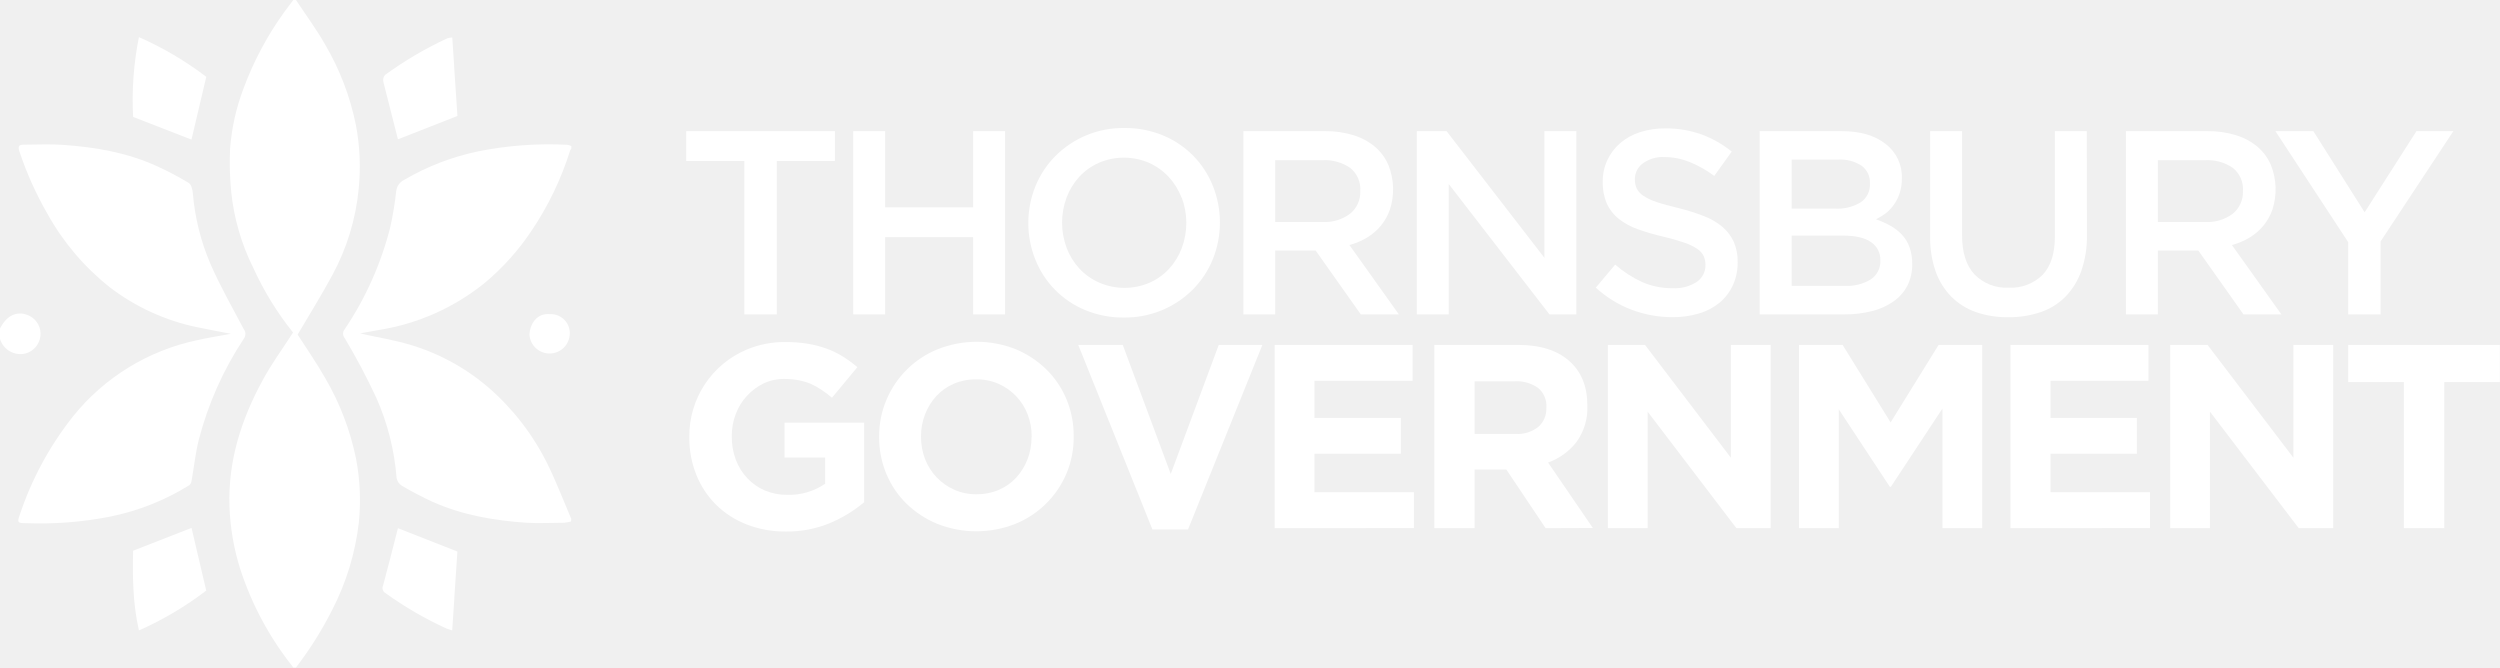
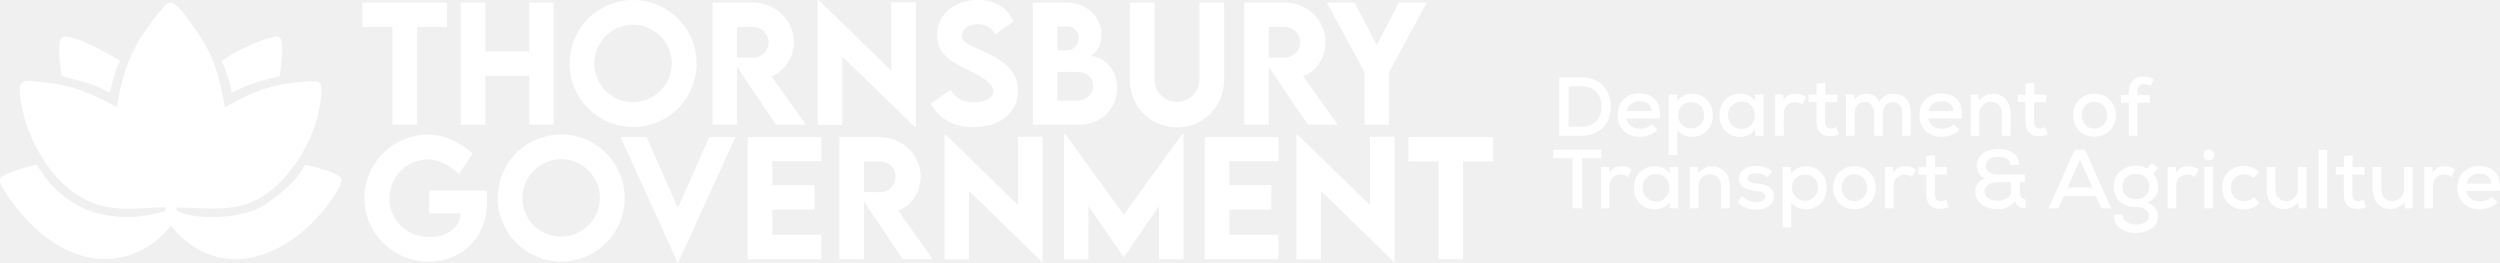
- <svg xmlns="http://www.w3.org/2000/svg" viewBox="0 0 573.03 153">
+ <svg xmlns="http://www.w3.org/2000/svg" viewBox="0 0 1670.31 175.18">
  <defs>
-     <style>.cls-1{fill:#fff;}.cls-2{isolation:isolate;}</style>
+     <style>.cls-1{fill:#fff;}</style>
  </defs>
  <g id="Layer_2" data-name="Layer 2">
    <g id="Layer_1-2" data-name="Layer 1">
-       <g id="Layer_2-2" data-name="Layer 2">
-         <g id="Layer_1-2-2" data-name="Layer 1-2">
-           <path class="cls-1" d="M67.84,0c2.22,3.37,4.64,6.63,6.64,10.13a59.76,59.76,0,0,1,7.11,18.59,51,51,0,0,1,.63,14.54,51.86,51.86,0,0,1-6,19.72c-2.51,4.65-5.31,9.14-8,13.72,2,3.12,4.32,6.43,6.31,9.94a60.5,60.5,0,0,1,7.07,18.45,50.62,50.62,0,0,1,.65,14.69,58.28,58.28,0,0,1-6.1,20A83.16,83.16,0,0,1,67.84,153h-.6A71.41,71.41,0,0,1,55,130.23a53.77,53.77,0,0,1-2.4-14.12c-.36-10.41,2.68-19.91,7.57-28.89,2-3.75,4.58-7.24,7-11A70.38,70.38,0,0,1,58,61.28,50.39,50.39,0,0,1,53,44a68.12,68.12,0,0,1-.26-10,49.38,49.38,0,0,1,3.1-13.78A73.53,73.53,0,0,1,65.13,2.8c.68-.95,1.4-1.87,2.11-2.8Z" />
-           <path class="cls-1" d="M130.89,119.53a9.24,9.24,0,0,1-1.57.29c-2.88,0-5.78.17-8.66,0-7.38-.5-14.63-1.74-21.45-4.77a80.23,80.23,0,0,1-7.12-3.72,2.66,2.66,0,0,1-1.19-1.79,55.79,55.79,0,0,0-4.64-18.35A150.8,150.8,0,0,0,79,77.48a1.54,1.54,0,0,1,0-2A74.56,74.56,0,0,0,89.47,52a76.11,76.11,0,0,0,1.35-8.22,3.26,3.26,0,0,1,1.84-2.56,56.18,56.18,0,0,1,17-6.54,82.8,82.8,0,0,1,20.3-1.5,3.94,3.94,0,0,1,1,.29v.6a1.65,1.65,0,0,0-.29.45,70.32,70.32,0,0,1-8.75,18.24,56,56,0,0,1-10.78,12.06A51.33,51.33,0,0,1,87,75.61l-4.44.8c2.5.64,5,1,7.44,1.6a49.15,49.15,0,0,1,21.93,10.78,56.2,56.2,0,0,1,13.59,17.62c2,4.07,3.63,8.34,5.42,12.53Z" />
-           <path class="cls-1" d="M0,75.31c1.57-3.17,4.17-4.25,6.86-2.86a4.62,4.62,0,0,1,2.4,4.64A4.69,4.69,0,0,1,5.94,81,4.9,4.9,0,0,1,0,77.7Z" />
-           <path class="cls-1" d="M52.91,76.51c-2.83-.55-5.3-1-7.74-1.51a49.45,49.45,0,0,1-20-9.15A56.39,56.39,0,0,1,10.87,49,78.5,78.5,0,0,1,4.43,34.66c-.4-1.25,0-1.5,1.07-1.5,3,0,6-.17,9,.05,7.29.52,14.5,1.73,21.27,4.79a70.43,70.43,0,0,1,7.5,3.94c.56.33.85,1.46.92,2.25a52.08,52.08,0,0,0,4.08,16.38c2.22,5.08,5,9.93,7.58,14.84a1.8,1.8,0,0,1,.06,2.19,76.93,76.93,0,0,0-10.36,23.26c-.76,3.06-1.08,6.23-1.64,9.35a1.54,1.54,0,0,1-.51,1,55.12,55.12,0,0,1-18.23,7.22,83.49,83.49,0,0,1-19.26,1.49c-1.85,0-2-.16-1.41-1.82A73.81,73.81,0,0,1,16.78,95.39,49.59,49.59,0,0,1,45.07,78C47.53,77.44,50,77.05,52.91,76.51Z" />
-           <path class="cls-1" d="M31.84,8.51a75.85,75.85,0,0,1,15.44,9.1C46.12,22.51,45,27.31,43.89,32L30.51,26.8A73.37,73.37,0,0,1,31.84,8.51Z" />
-           <path class="cls-1" d="M31.84,144.5c-1.42-6.25-1.46-12.38-1.33-18.27L43.9,121q1.6,6.85,3.37,14.36A75.22,75.22,0,0,1,31.84,144.5Z" />
-           <path class="cls-1" d="M103.66,8.58c.41,6.25.81,12.33,1.19,18L91.21,31.93C90.1,27.61,89,23.2,87.87,18.77a1.83,1.83,0,0,1,.37-1.58,83.93,83.93,0,0,1,14.35-8.43A6.46,6.46,0,0,1,103.66,8.58Z" />
-           <path class="cls-1" d="M91.21,121.07l13.63,5.35c-.37,5.61-.77,11.73-1.19,18.08-.72-.24-1-.31-1.32-.44a82.48,82.48,0,0,1-14-8.13,1.34,1.34,0,0,1-.52-1.74C89,129.8,90.11,125.37,91.21,121.07Z" />
-           <path class="cls-1" d="M126,72a4.37,4.37,0,0,1,4.6,4.14c0,.11,0,.21,0,.31a4.63,4.63,0,0,1-9.25.25C121.45,74.35,123,71.73,126,72Z" />
-           <g class="cls-2">
-             <g class="cls-2">
-               <path class="cls-1" d="M178.05,72.06h-7.44V36.9H157.29V30.06h34.08V36.9H178.05Z" />
-               <path class="cls-1" d="M202.89,54.36v17.7h-7.32v-42h7.32V47.52h20.16V30.06h7.32v42h-7.32V54.36Z" />
-               <path class="cls-1" d="M278,59.4a21.1,21.1,0,0,1-4.56,6.93,21.89,21.89,0,0,1-15.84,6.45,22.46,22.46,0,0,1-8.88-1.71,20.84,20.84,0,0,1-11.4-11.55,22.59,22.59,0,0,1,0-16.8,21.1,21.1,0,0,1,4.56-6.93,21.89,21.89,0,0,1,15.84-6.45,22.46,22.46,0,0,1,8.88,1.71A20.84,20.84,0,0,1,278,42.6a22.59,22.59,0,0,1,0,16.8Zm-7.17-14.07a14.71,14.71,0,0,0-2.94-4.77,14,14,0,0,0-4.53-3.24,14.52,14.52,0,0,0-11.49,0,13.58,13.58,0,0,0-4.47,3.18,14.63,14.63,0,0,0-2.91,4.74,16.49,16.49,0,0,0,0,11.58,14.71,14.71,0,0,0,2.94,4.77A14,14,0,0,0,252,64.8a14.52,14.52,0,0,0,11.49,0,13.58,13.58,0,0,0,4.47-3.18,14.63,14.63,0,0,0,2.91-4.74,16.49,16.49,0,0,0,0-11.58Z" />
-               <path class="cls-1" d="M311.91,72.06,301.56,57.42h-9.27V72.06H285v-42h18.72a21.33,21.33,0,0,1,6.51.93,14.13,14.13,0,0,1,4.92,2.64,11.37,11.37,0,0,1,3.09,4.2,15,15,0,0,1,.33,10.26,12.16,12.16,0,0,1-2.07,3.66,12.45,12.45,0,0,1-3.15,2.7,15.62,15.62,0,0,1-4.05,1.71l11.34,15.9ZM309.5,38.5a10.24,10.24,0,0,0-6.44-1.78H292.29V50.88h10.83A9.62,9.62,0,0,0,309.44,49a6.33,6.33,0,0,0,2.35-5.18A6.24,6.24,0,0,0,309.5,38.5Z" />
-               <path class="cls-1" d="M354,30.06h7.32v42h-6.17L332.07,42.18V72.06h-7.32v-42h6.82L354,59.1Z" />
-               <path class="cls-1" d="M375.15,43.2a4.41,4.41,0,0,0,1.53,1.68,12.28,12.28,0,0,0,3.07,1.44c1.3.44,3,.9,5,1.38a47.53,47.53,0,0,1,5.87,1.86,14.65,14.65,0,0,1,4.24,2.49,10,10,0,0,1,2.56,3.42,11.19,11.19,0,0,1,.87,4.59,12.46,12.46,0,0,1-1.1,5.34,11.38,11.38,0,0,1-3.07,4,13.49,13.49,0,0,1-4.72,2.46,20.62,20.62,0,0,1-6.05.84A26.48,26.48,0,0,1,374,71a25.39,25.39,0,0,1-8.22-5.07l4.44-5.28a25.8,25.8,0,0,0,6.18,4,17,17,0,0,0,7.08,1.41,9.15,9.15,0,0,0,5.43-1.44,4.55,4.55,0,0,0,2-3.9,5.08,5.08,0,0,0-.39-2,4.11,4.11,0,0,0-1.45-1.65,12.06,12.06,0,0,0-2.88-1.41,49.21,49.21,0,0,0-4.79-1.38,50.62,50.62,0,0,1-6-1.74,15.12,15.12,0,0,1-4.39-2.4,9.45,9.45,0,0,1-2.71-3.48,12,12,0,0,1-.93-5,11.42,11.42,0,0,1,1.07-5,11.64,11.64,0,0,1,2.94-3.87,13.14,13.14,0,0,1,4.51-2.49,18.31,18.31,0,0,1,5.76-.87A24.06,24.06,0,0,1,390,30.81a24.72,24.72,0,0,1,6.93,3.93l-4,5.58a25.74,25.74,0,0,0-5.7-3.21,15.45,15.45,0,0,0-5.7-1.11,7.76,7.76,0,0,0-5,1.47,4.46,4.46,0,0,0-1.8,3.57A5.07,5.07,0,0,0,375.15,43.2Z" />
-               <path class="cls-1" d="M432.21,33a9.41,9.41,0,0,1,3.72,7.87,10.71,10.71,0,0,1-.51,3.43,9.67,9.67,0,0,1-1.31,2.61,9.24,9.24,0,0,1-1.9,2A16,16,0,0,1,430,50.26a22.26,22.26,0,0,1,3.37,1.52A10.8,10.8,0,0,1,436,53.85a8.32,8.32,0,0,1,1.7,2.85,11.06,11.06,0,0,1,.6,3.8,10.7,10.7,0,0,1-1.11,5A10.22,10.22,0,0,1,434,69.1a14.83,14.83,0,0,1-4.92,2.21,25.08,25.08,0,0,1-6.35.75h-19.4v-42h18.8Q428.5,30.06,432.21,33ZM426.45,46.4A4.85,4.85,0,0,0,428.61,42a4.71,4.71,0,0,0-1.89-4,8.94,8.94,0,0,0-5.47-1.42H410.67V47.82h10A10.23,10.23,0,0,0,426.45,46.4Zm2.34,17.65A4.92,4.92,0,0,0,431,59.7a4.84,4.84,0,0,0-2.13-4.2c-1.41-1-3.58-1.5-6.49-1.5H410.67V65.52h12.2A10.37,10.37,0,0,0,428.79,64.05Z" />
-               <path class="cls-1" d="M478.35,53.88a24,24,0,0,1-1.29,8.22A16.13,16.13,0,0,1,473.43,68a14.68,14.68,0,0,1-5.67,3.54,22.43,22.43,0,0,1-7.47,1.17,22,22,0,0,1-7.38-1.17A14.89,14.89,0,0,1,447.27,68a15.64,15.64,0,0,1-3.6-5.79,23.3,23.3,0,0,1-1.26-8V30.06h7.32V53.94q0,5.88,2.83,8.94a10.18,10.18,0,0,0,7.85,3.06A10.3,10.3,0,0,0,468.19,63Q471,60.06,471,54.24V30.06h7.32Z" />
-             </g>
-             <g class="cls-2">
-               <path class="cls-1" d="M514.23,72.06,503.88,57.42h-9.27V72.06h-7.32v-42H506a21.33,21.33,0,0,1,6.51.93,14.13,14.13,0,0,1,4.92,2.64,11.37,11.37,0,0,1,3.09,4.2,15,15,0,0,1,.33,10.26,12.16,12.16,0,0,1-2.07,3.66,12.45,12.45,0,0,1-3.15,2.7,15.62,15.62,0,0,1-4.05,1.71l11.34,15.9ZM511.82,38.5a10.24,10.24,0,0,0-6.44-1.78H494.61V50.88h10.83A9.62,9.62,0,0,0,511.76,49a6.33,6.33,0,0,0,2.35-5.18A6.24,6.24,0,0,0,511.82,38.5Z" />
-             </g>
-             <g class="cls-2">
-               <path class="cls-1" d="M545.67,72.06h-7.44V55.5L521.55,30.06h8.7L542,48.66l11.88-18.6h8.46L545.67,55.32Z" />
-             </g>
-             <g class="cls-2">
-               <path class="cls-1" d="M190.38,119.83a25.36,25.36,0,0,1-10.23,2,24,24,0,0,1-9-1.62,20.68,20.68,0,0,1-7-4.5,20.34,20.34,0,0,1-4.53-6.84,22.6,22.6,0,0,1-1.62-8.64v-.12a21.47,21.47,0,0,1,13.2-20,22.3,22.3,0,0,1,8.82-1.71,30.94,30.94,0,0,1,5.13.39,24.45,24.45,0,0,1,4.29,1.11,20,20,0,0,1,3.72,1.8,27.74,27.74,0,0,1,3.36,2.46l-5.82,7a23.45,23.45,0,0,0-2.4-1.8A15.65,15.65,0,0,0,185.88,88a14.65,14.65,0,0,0-2.79-.84,16.86,16.86,0,0,0-3.3-.3,10.75,10.75,0,0,0-4.71,1,12.8,12.8,0,0,0-6.42,7,13.81,13.81,0,0,0-.93,5.08v.12a14.79,14.79,0,0,0,.93,5.32,12.56,12.56,0,0,0,2.64,4.24,12,12,0,0,0,4,2.8,12.89,12.89,0,0,0,5.13,1,14.56,14.56,0,0,0,8.7-2.54v-6h-9.3v-8h18.24v18.24A30.76,30.76,0,0,1,190.38,119.83Z" />
-               <path class="cls-1" d="M244.47,108.49a21.48,21.48,0,0,1-11.73,11.58,24.3,24.3,0,0,1-17.91,0,22.23,22.23,0,0,1-7.05-4.62,20.67,20.67,0,0,1-4.62-6.84,21.55,21.55,0,0,1-1.65-8.43v-.12a21.22,21.22,0,0,1,1.68-8.43,21.48,21.48,0,0,1,11.73-11.58,24.3,24.3,0,0,1,17.91,0,22.23,22.23,0,0,1,7,4.62,20.67,20.67,0,0,1,4.62,6.84,21.55,21.55,0,0,1,1.65,8.43v.12A21.22,21.22,0,0,1,244.47,108.49Zm-8-8.43a14,14,0,0,0-.93-5.1,12.59,12.59,0,0,0-6.69-7,12.31,12.31,0,0,0-5.1-1,12.56,12.56,0,0,0-5.13,1,11.73,11.73,0,0,0-4,2.82,13.29,13.29,0,0,0-2.58,4.17,13.75,13.75,0,0,0-.93,5.07v.12a14,14,0,0,0,.93,5.1,12.66,12.66,0,0,0,6.66,7,12.25,12.25,0,0,0,5.13,1.05,12.62,12.62,0,0,0,5.1-1,11.66,11.66,0,0,0,4-2.82,13.29,13.29,0,0,0,2.58-4.17,13.75,13.75,0,0,0,.93-5.07Z" />
-               <path class="cls-1" d="M272.31,121.36h-8.16l-17-42.3h10.2l11,29.58,11-29.58h10Z" />
-               <path class="cls-1" d="M292.17,121.06v-42h31.62v8.22h-22.5V95.8h19.8V104h-19.8v8.82h22.8v8.22Z" />
-               <path class="cls-1" d="M354.27,121.06l-9-13.44H338v13.44h-9.24v-42H348q7.5,0,11.67,3.66t4.17,10.2V93a13.17,13.17,0,0,1-2.49,8.31,14.43,14.43,0,0,1-6.51,4.71l10.26,15Zm.18-27.66a5.36,5.36,0,0,0-1.92-4.5,8.48,8.48,0,0,0-5.34-1.5H338V99.46h9.36a7.67,7.67,0,0,0,5.25-1.62,5.48,5.48,0,0,0,1.83-4.32Z" />
-               <path class="cls-1" d="M398,121.06l-20.34-26.7v26.7h-9.12v-42h8.52l19.68,25.86V79.06h9.12v42Z" />
-               <path class="cls-1" d="M445.23,121.06V93.64l-11.82,17.94h-.24l-11.7-17.76v27.24h-9.12v-42h10l11,17.76,11-17.76h10v42Z" />
-               <path class="cls-1" d="M460.83,121.06v-42h31.62v8.22H470V95.8h19.8V104H470v8.82h22.8v8.22Z" />
-               <path class="cls-1" d="M526.89,121.06l-20.34-26.7v26.7h-9.12v-42H506l19.68,25.86V79.06h9.12v42Z" />
-               <path class="cls-1" d="M560.25,87.58v33.48H551V87.58H538.23V79.06H573v8.52Z" />
-             </g>
-           </g>
-         </g>
-       </g>
+       <path class="cls-1" d="M298.68,27.29h-20V92.63H262.19V27.29H242.1V11h56.58Z" transform="translate(0 -9.32)" />
+       <path class="cls-1" d="M369.9,11V92.63H353.56V59.94H324.25V92.63H307.9V11h16.35V43.69h29.31V11Z" transform="translate(0 -9.32)" />
+       <path class="cls-1" d="M380.54,51.94A42.44,42.44,0,1,1,422.9,94.2,42.59,42.59,0,0,1,380.54,51.94Zm68.28-.1A25.87,25.87,0,1,0,422.9,77.6,26,26,0,0,0,448.82,51.84Z" transform="translate(0 -9.32)" />
+       <path class="cls-1" d="M518.47,92.63l-26-38.56V92.63h-16.4L476.06,11h26.62c15.24,0,27.74,11.75,27.74,26.42,0,10.48-6.33,19.64-15.08,22.73l23.18,32.44Zm-26-44.84,10.53.05a10.43,10.43,0,0,0,10.52-10.27A10.5,10.5,0,0,0,503,27.29H492.46Z" transform="translate(0 -9.32)" />
+       <path class="cls-1" d="M611.91,10.84V94.15h-.75L562.72,47V92.74h-16.4V9.53h.81l48.33,47V10.84Z" transform="translate(0 -9.32)" />
+       <path class="cls-1" d="M621.84,78.56,635,69.35c3.6,5.77,8.81,8.4,15.84,8.4,7.7,0,12.86-3.13,12.86-7.49,0-6-9.77-10.68-18.32-14.93-9.16-4.55-19.23-9.56-19.23-22.57C626.1,18.64,638,9.32,653,9.32c11.14,0,20.35,4.61,24,14.48L665,32.25c-2.43-4.86-7.14-6.83-11.7-6.83-6.12,0-10.67,3.54-10.67,7.74,0,4.86,6.17,6.53,15.53,10.94,13.52,6.37,22,13.26,22,25.81,0,14.88-12.15,24.34-29.61,24.34C637.18,94.25,627.31,88.69,621.84,78.56Z" transform="translate(0 -9.32)" />
+       <path class="cls-1" d="M746.36,67.88c0,12.05-8.66,24.75-25.46,24.75H690.08V11h22.27C726.82,11,736,21.67,736,32.66c0,8.65-5.72,14-7.7,14C736.19,46.68,746.36,54.78,746.36,67.88ZM706.43,27V42.93h6.63a8,8,0,0,0,7.69-8.1A7.63,7.63,0,0,0,713.36,27Zm23.94,39.73c0-4.71-3.24-9.41-11-9.41h-12.9V76.64h13C724.7,76.64,730.37,73,730.37,66.72Z" transform="translate(0 -9.32)" />
+       <path class="cls-1" d="M754.87,62.47V11h16.5V62.42a15,15,0,1,0,30,0V11h16.51V62.47c0,18.47-14.13,31.94-31.49,31.94S754.87,80.94,754.87,62.47Z" transform="translate(0 -9.32)" />
+       <path class="cls-1" d="M873.72,92.63l-26-38.56V92.63h-16.4L831.31,11h26.62c15.23,0,27.74,11.75,27.74,26.42,0,10.48-6.33,19.64-15.09,22.73l23.18,32.44Zm-26-44.84,10.52.05a10.43,10.43,0,0,0,10.53-10.27,10.5,10.5,0,0,0-10.53-10.28H847.71Z" transform="translate(0 -9.32)" />
+       <path class="cls-1" d="M911.69,57.61,886.43,11H905l14.88,28.35L934.72,11h18.57L928,57.61v35H911.69Z" transform="translate(0 -9.32)" />
+       <path class="cls-1" d="M325.41,143.56c0,25.61-17.67,40.54-38.92,40.54-24.05,0-43-19-43-42.31a42.63,42.63,0,0,1,42.37-42.57c10.58.1,21.86,5,29.86,12.75l-9.11,13.62c-6.38-6.23-13.67-9.77-20.95-9.77a26,26,0,0,0-25.46,26c0,14.17,11,25.81,27,25.81,11.64,0,20-6,20.55-15.79h-21.1V136.67H325A63.39,63.39,0,0,1,325.41,143.56Z" transform="translate(0 -9.32)" />
+       <path class="cls-1" d="M332.5,141.79a42.44,42.44,0,1,1,42.37,42.26A42.6,42.6,0,0,1,332.5,141.79Zm68.28-.1a25.87,25.87,0,1,0-25.91,25.76A26,26,0,0,0,400.78,141.69Z" transform="translate(0 -9.32)" />
+       <path class="cls-1" d="M491.39,100.89,453.23,184.5h-.61l-38-83.61H432l20.9,47.37,21-47.37Z" transform="translate(0 -9.32)" />
+       <path class="cls-1" d="M516,117V133h28.14v16.35H516v16.85h32.79v16.3H499.55V100.89h49.19V117Z" transform="translate(0 -9.32)" />
+       <path class="cls-1" d="M603.21,182.48l-26-38.57v38.57h-16.4l-.05-81.59h26.62c15.23,0,27.74,11.74,27.74,26.42,0,10.48-6.33,19.64-15.09,22.73l23.18,32.44Zm-26-44.84,10.52.05a10.28,10.28,0,1,0,0-20.55H577.2Z" transform="translate(0 -9.32)" />
+       <path class="cls-1" d="M696.65,100.69V184h-.76l-48.44-47.12v45.7H631.06V99.37h.81l48.33,47v-45.7Z" transform="translate(0 -9.32)" />
+       <path class="cls-1" d="M790.75,98.87v83.61h-16.4V147l-23.48,34.16h-.1L727.23,147v35.53h-16.4V98.87h.91l39.08,53.9,39-53.9Z" transform="translate(0 -9.32)" />
+       <path class="cls-1" d="M821.33,117V133h28.14v16.35H821.33v16.85h32.8v16.3h-49.2V100.89h49.2V117Z" transform="translate(0 -9.32)" />
+       <path class="cls-1" d="M931.78,100.69V184H931l-48.44-47.12v45.7h-16.4V99.37H867l48.34,47v-45.7Z" transform="translate(0 -9.32)" />
+       <path class="cls-1" d="M997.59,117.14H977.54v65.34H961.09V117.14H941V100.89h56.59Z" transform="translate(0 -9.32)" />
+       <path class="cls-1" d="M1056.58,60.93c13.36,0,19.45,9.56,19.62,19.23.22,9.89-5.93,19.89-19.62,19.89h-14.81V60.93ZM1048,94h8.61c9.56,0,13.58-7,13.41-13.92-.16-6.59-4.19-13.19-13.41-13.19H1048Z" transform="translate(0 -9.32)" />
+       <path class="cls-1" d="M1086.71,88.43c.5,4.19,4,6.93,9,6.93,2.79,0,6.31-1.06,8-3l3.74,3.63c-2.85,3.13-7.6,4.7-11.85,4.7-9,0-14.86-5.76-14.86-14.59,0-8.39,5.87-14.37,14.47-14.37,8.89,0,14.93,5.42,13.86,16.66Zm16.82-4.86c-.33-4.36-3.52-6.65-8.16-6.65-4.19,0-7.66,2.29-8.55,6.65Z" transform="translate(0 -9.32)" />
+       <path class="cls-1" d="M1114.93,112.85V72.5h5.43l.33,4.47a11.51,11.51,0,0,1,9.73-5c8.21.06,13.91,6,13.91,14.36s-5.36,14.37-13.91,14.37c-3.36,0-7.66-1.23-9.73-4.64v16.82Zm23.65-26.55c0-5.19-3.47-8.77-8.72-8.77s-8.67,3.86-8.67,8.77a8.53,8.53,0,0,0,8.67,8.78A8.44,8.44,0,0,0,1138.58,86.3Z" transform="translate(0 -9.32)" />
+       <path class="cls-1" d="M1172.62,72.5h5.59v27.55h-5.48l-.28-4.47c-1.85,3.52-6.09,5.2-9.5,5.2-8,.06-14.14-5.14-14.14-14.53,0-9.22,6.31-14.37,14.25-14.37,3.91,0,7.66,1.85,9.39,5Zm-18.06,13.75c0,5.7,4,9.17,9,9.17,11.9,0,11.9-18.28,0-18.28A8.67,8.67,0,0,0,1154.56,86.25Z" transform="translate(0 -9.32)" />
+       <path class="cls-1" d="M1191.4,72.5l.39,3.63c2-3.52,5.14-4.25,8.1-4.25a10.53,10.53,0,0,1,6.82,2.35l-2.62,5a7,7,0,0,0-4.87-1.67c-4,0-7.43,2.45-7.43,7.54v14.92H1186V72.5Z" transform="translate(0 -9.32)" />
+       <path class="cls-1" d="M1219.51,64.56v8h8v5h-8.1V90.67c0,2.9,1.28,4.52,4,4.52a8.33,8.33,0,0,0,3.53-1l1.67,4.92a13,13,0,0,1-5.53,1.23c-6,.17-9.39-3.24-9.39-9.72V77.53h-5.31v-5h5.31V65.18Z" transform="translate(0 -9.32)" />
+       <path class="cls-1" d="M1252.21,100.05V84.91c0-4.08-2.35-7.49-6.43-7.49s-6.65,3.41-6.65,7.49v15.14h-5.76V72.44h5.37l.39,3.69c1.57-3,4.81-4.13,7.72-4.13,3.52,0,7.09,1.45,8.66,5.53a10,10,0,0,1,9.44-5.48c7.61,0,11.69,4.81,11.69,12.75v15.25h-5.82V84.8c0-4.08-2-7.33-6.09-7.33s-6.71,3.36-6.71,7.44v15.14Z" transform="translate(0 -9.32)" />
+       <path class="cls-1" d="M1288.38,88.43c.5,4.19,4,6.93,9,6.93,2.8,0,6.32-1.06,8-3l3.74,3.63c-2.85,3.13-7.6,4.7-11.85,4.7-9,0-14.87-5.76-14.87-14.59,0-8.39,5.87-14.37,14.48-14.37,8.89,0,14.93,5.42,13.86,16.66Zm16.82-4.86c-.34-4.36-3.52-6.65-8.16-6.65-4.19,0-7.66,2.29-8.55,6.65Z" transform="translate(0 -9.32)" />
+       <path class="cls-1" d="M1337.51,100.05V85.3c0-4.75-2.69-7.94-7.44-7.94-4.58,0-7.71,3.75-7.71,8.27v14.42h-5.76V72.44h5.26l.33,4a12,12,0,0,1,9.28-4.42c6.71,0,11.85,4.75,11.85,13.19v14.81Z" transform="translate(0 -9.32)" />
+       <path class="cls-1" d="M1359.08,64.56v8h8.05v5H1359V90.67c0,2.9,1.28,4.52,4,4.52a8.33,8.33,0,0,0,3.52-1l1.67,4.92a13,13,0,0,1-5.53,1.23c-6,.17-9.39-3.24-9.39-9.72V77.53H1348v-5h5.31V65.18Z" transform="translate(0 -9.32)" />
+       <path class="cls-1" d="M1413.64,86.3c0,8.17-5.65,14.31-14.31,14.31s-14.2-6.14-14.2-14.31,5.65-14.36,14.2-14.36S1413.64,78.2,1413.64,86.3Zm-22.75,0c0,4.92,3.18,9,8.44,9s8.49-4,8.49-9-3.46-9-8.49-9C1394.07,77.25,1390.89,81.44,1390.89,86.3Z" transform="translate(0 -9.32)" />
+       <path class="cls-1" d="M1422.25,100.05V77.92H1417V72.83h5.26v-2c0-6.87,4.3-10.45,9.94-10.45a12.15,12.15,0,0,1,6.77,2.18l-2.24,4.3a7.45,7.45,0,0,0-4.19-1.45c-2.63,0-4.47,1.73-4.47,5.42v2h8.33v5.09h-8.33v22.13Z" transform="translate(0 -9.32)" />
+       <path class="cls-1" d="M1050.65,115H1037.8v-5.65h32V115H1057V148.5h-6.32Z" transform="translate(0 -9.32)" />
+       <path class="cls-1" d="M1075,120.94l.39,3.64c2-3.53,5.14-4.25,8.1-4.25a10.53,10.53,0,0,1,6.82,2.35l-2.62,5a7.05,7.05,0,0,0-4.87-1.68c-4,0-7.43,2.46-7.43,7.54V148.5h-5.76V120.94Z" transform="translate(0 -9.32)" />
+       <path class="cls-1" d="M1115.55,120.94h5.59V148.5h-5.48l-.28-4.47c-1.85,3.52-6.09,5.19-9.5,5.19-8.05.06-14.14-5.14-14.14-14.53,0-9.22,6.31-14.36,14.25-14.36,3.91,0,7.66,1.84,9.39,5Zm-18.06,13.75c0,5.7,4,9.17,9,9.17,11.9,0,11.9-18.28,0-18.28A8.68,8.68,0,0,0,1097.49,134.69Z" transform="translate(0 -9.32)" />
+       <path class="cls-1" d="M1149.87,148.5V133.74c0-4.75-2.69-7.93-7.44-7.93-4.58,0-7.71,3.74-7.71,8.27V148.5H1129V120.89h5.26l.33,4a12,12,0,0,1,9.28-4.41c6.71,0,11.85,4.75,11.85,13.19V148.5Z" transform="translate(0 -9.32)" />
+       <path class="cls-1" d="M1180.66,127.71a9.85,9.85,0,0,0-7.26-2.58c-3.52,0-5.87,1.12-5.87,3.3s2.46,3.19,6,3.52c5.09.45,11.74,1.57,11.68,8.67,0,5.14-4.58,8.72-11.74,8.72-4.47,0-8.94-1-12.57-5.09l3-4.08a13.47,13.47,0,0,0,9.67,4.08c2.74,0,5.81-1,5.86-3.58s-2.29-3.41-6.37-3.8c-5.19-.5-11.18-2.18-11.23-8.27s6.31-8.38,11.46-8.38c4.24,0,7.54,1,10.62,3.69Z" transform="translate(0 -9.32)" />
+       <path class="cls-1" d="M1191,161.3V120.94h5.42l.34,4.47a11.49,11.49,0,0,1,9.72-5c8.22.06,13.92,6,13.92,14.37s-5.37,14.36-13.92,14.36c-3.35,0-7.66-1.23-9.72-4.64V161.3Zm23.64-26.55c0-5.2-3.46-8.78-8.72-8.78s-8.66,3.86-8.66,8.78a8.69,8.69,0,1,0,17.38,0Z" transform="translate(0 -9.32)" />
+       <path class="cls-1" d="M1253.27,134.75c0,8.16-5.64,14.31-14.31,14.31s-14.19-6.15-14.19-14.31,5.64-14.37,14.19-14.37S1253.27,126.64,1253.27,134.75Zm-22.75,0c0,4.92,3.19,8.94,8.44,8.94s8.5-4,8.5-8.94-3.47-9.06-8.5-9.06C1233.71,125.69,1230.52,129.89,1230.52,134.75Z" transform="translate(0 -9.32)" />
+       <path class="cls-1" d="M1264.73,120.94l.39,3.64c2-3.53,5.14-4.25,8.11-4.25a10.57,10.57,0,0,1,6.82,2.35l-2.63,5a7,7,0,0,0-4.86-1.68c-4,0-7.44,2.46-7.44,7.54V148.5h-5.76V120.94Z" transform="translate(0 -9.32)" />
+       <path class="cls-1" d="M1292.85,113v8h8v5h-8.1v13.14c0,2.9,1.29,4.53,4,4.53a8.44,8.44,0,0,0,3.52-.95l1.68,4.91a13,13,0,0,1-5.54,1.23c-6,.17-9.39-3.24-9.39-9.72V126h-5.31v-5H1287v-7.38Z" transform="translate(0 -9.32)" />
+       <path class="cls-1" d="M1349.52,137.38c0,2.79,1,5.19,3.86,5.19v6c-3,.11-6-.89-7.16-5.09-2.4,3.69-6.59,5.59-11.68,5.59-8.1,0-14.86-4.08-14.86-12.13a9.42,9.42,0,0,1,6.48-8.49,8.88,8.88,0,0,1-5.48-8.22c.06-7.77,6.93-11.4,14.42-11.4,6.65,0,13.81,2.35,13.86,10.73h-5.86c0-4.25-3.86-5.42-8.17-5.42-6.14,0-8.21,3.24-8.16,6.09,0,4.47,5,5.76,8.16,5.76h17.89v5h-3.3Zm-23.7-.34c0,4.36,4,6.37,9,6.37,3.13,0,8.83-1.45,8.83-6V131h-9.05C1328.62,131,1325.82,134.25,1325.82,137Z" transform="translate(0 -9.32)" />
+       <path class="cls-1" d="M1400.22,140.28H1379l-3.69,8.22h-6.65l17.55-39.13h6.81l17.56,39.13H1404ZM1389.66,116l-8.28,18.61h16.55Z" transform="translate(0 -9.32)" />
+       <path class="cls-1" d="M1437.61,118.32l4.2,3.24-3.3,3.85a12.21,12.21,0,0,1,3.35,8.56,10.88,10.88,0,0,1-7.32,10.73c5.64,1.9,7.27,5.7,7.27,9,0,7.49-7.38,11.23-14.76,11.23-9,0-14.76-4.58-14.53-12.24h5.75c-.16,4.3,4.2,6.6,8.78,6.65,4.25,0,8.77-1.73,8.77-5.64s-3.52-6-8.66-6c-8.94,0-14.92-5.15-14.92-13.75,0-9.23,7.43-13.87,14.92-13.87a14.5,14.5,0,0,1,7.44,1.9ZM1418.05,134c0,5.47,4.14,8.44,9.11,8.44s8.94-3.47,8.94-8.44c0-5.43-4.19-8.5-8.94-8.5S1418.05,128.21,1418.05,134Z" transform="translate(0 -9.32)" />
+       <path class="cls-1" d="M1453.6,120.94l.39,3.64c2-3.53,5.14-4.25,8.11-4.25a10.57,10.57,0,0,1,6.82,2.35l-2.63,5a7,7,0,0,0-4.86-1.68c-4,0-7.44,2.46-7.44,7.54V148.5h-5.76V120.94Z" transform="translate(0 -9.32)" />
+       <path class="cls-1" d="M1479.31,112.84c0,4.75-7.15,4.75-7.15,0S1479.31,108.14,1479.31,112.84Zm-6.48,8V148.5h5.76V120.83Z" transform="translate(0 -9.32)" />
+       <path class="cls-1" d="M1509.72,144.92a14.19,14.19,0,0,1-10.45,4.3c-7.94,0-14.54-5-14.54-14.47s6.54-14.48,14.54-14.48a13.41,13.41,0,0,1,10,4.08l-3.69,3.86a9,9,0,0,0-6.21-2.46,8.56,8.56,0,0,0-8.83,9c0,5.81,4,8.89,8.78,8.89a8.93,8.93,0,0,0,6.54-2.58Z" transform="translate(0 -9.32)" />
+       <path class="cls-1" d="M1520.17,120.94V135.7c0,4.69,2.68,7.94,7.49,7.94,4.53,0,7.66-3.75,7.66-8.33V120.94h5.75v27.61h-5.19l-.34-4.08A11.79,11.79,0,0,1,1526,149c-6.76,0-11.63-4.87-11.63-13.2V120.94Z" transform="translate(0 -9.32)" />
+       <path class="cls-1" d="M1554.88,109.43V148.5h-5.76V109.43Z" transform="translate(0 -9.32)" />
+       <path class="cls-1" d="M1571.82,113v8h8v5h-8.11v13.14c0,2.9,1.29,4.53,4,4.53a8.44,8.44,0,0,0,3.52-.95l1.68,4.91a13,13,0,0,1-5.54,1.23c-6,.17-9.39-3.24-9.39-9.72V126h-5.31v-5H1566v-7.38Z" transform="translate(0 -9.32)" />
+       <path class="cls-1" d="M1591,120.94V135.7c0,4.69,2.68,7.94,7.49,7.94,4.53,0,7.66-3.75,7.66-8.33V120.94h5.75v27.61h-5.19l-.34-4.08a11.81,11.81,0,0,1-9.5,4.48c-6.76,0-11.63-4.87-11.63-13.2V120.94Z" transform="translate(0 -9.32)" />
+       <path class="cls-1" d="M1625.09,120.94l.39,3.64c2-3.53,5.14-4.25,8.1-4.25a10.53,10.53,0,0,1,6.82,2.35l-2.63,5a7,7,0,0,0-4.86-1.68c-4,0-7.43,2.46-7.43,7.54V148.5h-5.76V120.94Z" transform="translate(0 -9.32)" />
+       <path class="cls-1" d="M1647.83,136.87c.51,4.19,4,6.93,9,6.93,2.8,0,6.32-1.06,8-3l3.74,3.63c-2.85,3.13-7.6,4.7-11.85,4.7-9,0-14.87-5.76-14.87-14.59,0-8.38,5.87-14.36,14.48-14.36,8.89,0,14.92,5.42,13.86,16.65Zm16.83-4.86c-.34-4.36-3.52-6.65-8.16-6.65-4.19,0-7.66,2.29-8.55,6.65Z" transform="translate(0 -9.32)" />
+       <path class="cls-1" d="M78.1,80.94c3.79-26,11.82-44.17,29.26-64.57,1.87-2.18,3.56-4.88,6.61-5.33,4.09.15,10.12,9,12.47,12.14C142.22,44,145.85,56.67,150.27,81c19.77-11.32,34-16.31,57.62-17.44,3.91-.19,6.89.07,6.86,4.73-.16,22.88-12,47.35-28.24,63.38-22,21.65-42.08,16.51-68.45,16.31l-.18,2c12.56,6.76,39.56,5,52.53-.47,10.13-4.25,28.86-19.43,33.23-30.08,3.33.41,23.78,5.52,24.46,9.36.61,3.47-3.81,9.72-5.74,12.61-24.07,36-70.57,59.39-105.07,22.36-.93-1-2.07-3-3.07-3.71l-.21.13A55.87,55.87,0,0,1,80.1,181.41c-31.46,6-59.1-17.3-75.39-41.84C3.14,137.21-1.65,131,.58,128s19.81-8,24-8.57c14.09,23,33.55,34.84,60.63,34.86,11,0,15.57-1.57,25.42-4l0-2.45c-18.25,0-33.45,3.93-51.65-4.22C37.92,134.24,21.86,109,16,87c-1.07-4-4-17.71-2.27-21.21,1.81-3.76,8.68-2.1,11.94-1.84,21.9,1.7,34.11,7,52.43,17Z" transform="translate(0 -9.32)" />
+       <path class="cls-1" d="M148.19,49.94c7.27-5.48,26.31-14.7,36-16.23a4.13,4.13,0,0,1,4.14,3.36c1,4.62-.71,18.71-1.52,23.27A130.51,130.51,0,0,0,164,67c-3.1,1.26-6,2.92-9.12,4.14l-.41-1.91a111.09,111.09,0,0,0-6.23-19.27ZM41.28,60.05c-1-4.22-2.93-21.19-.77-24.45a4.07,4.07,0,0,1,2.87-1.77c9-.14,28.34,11,37.08,16.25C78.09,52.91,75,64.6,74,68.61c-.27.91-.45,1.86-.66,2.79-10.64-6.62-20.82-7.93-32-11.35Z" transform="translate(0 -9.32)" />
    </g>
  </g>
</svg>
